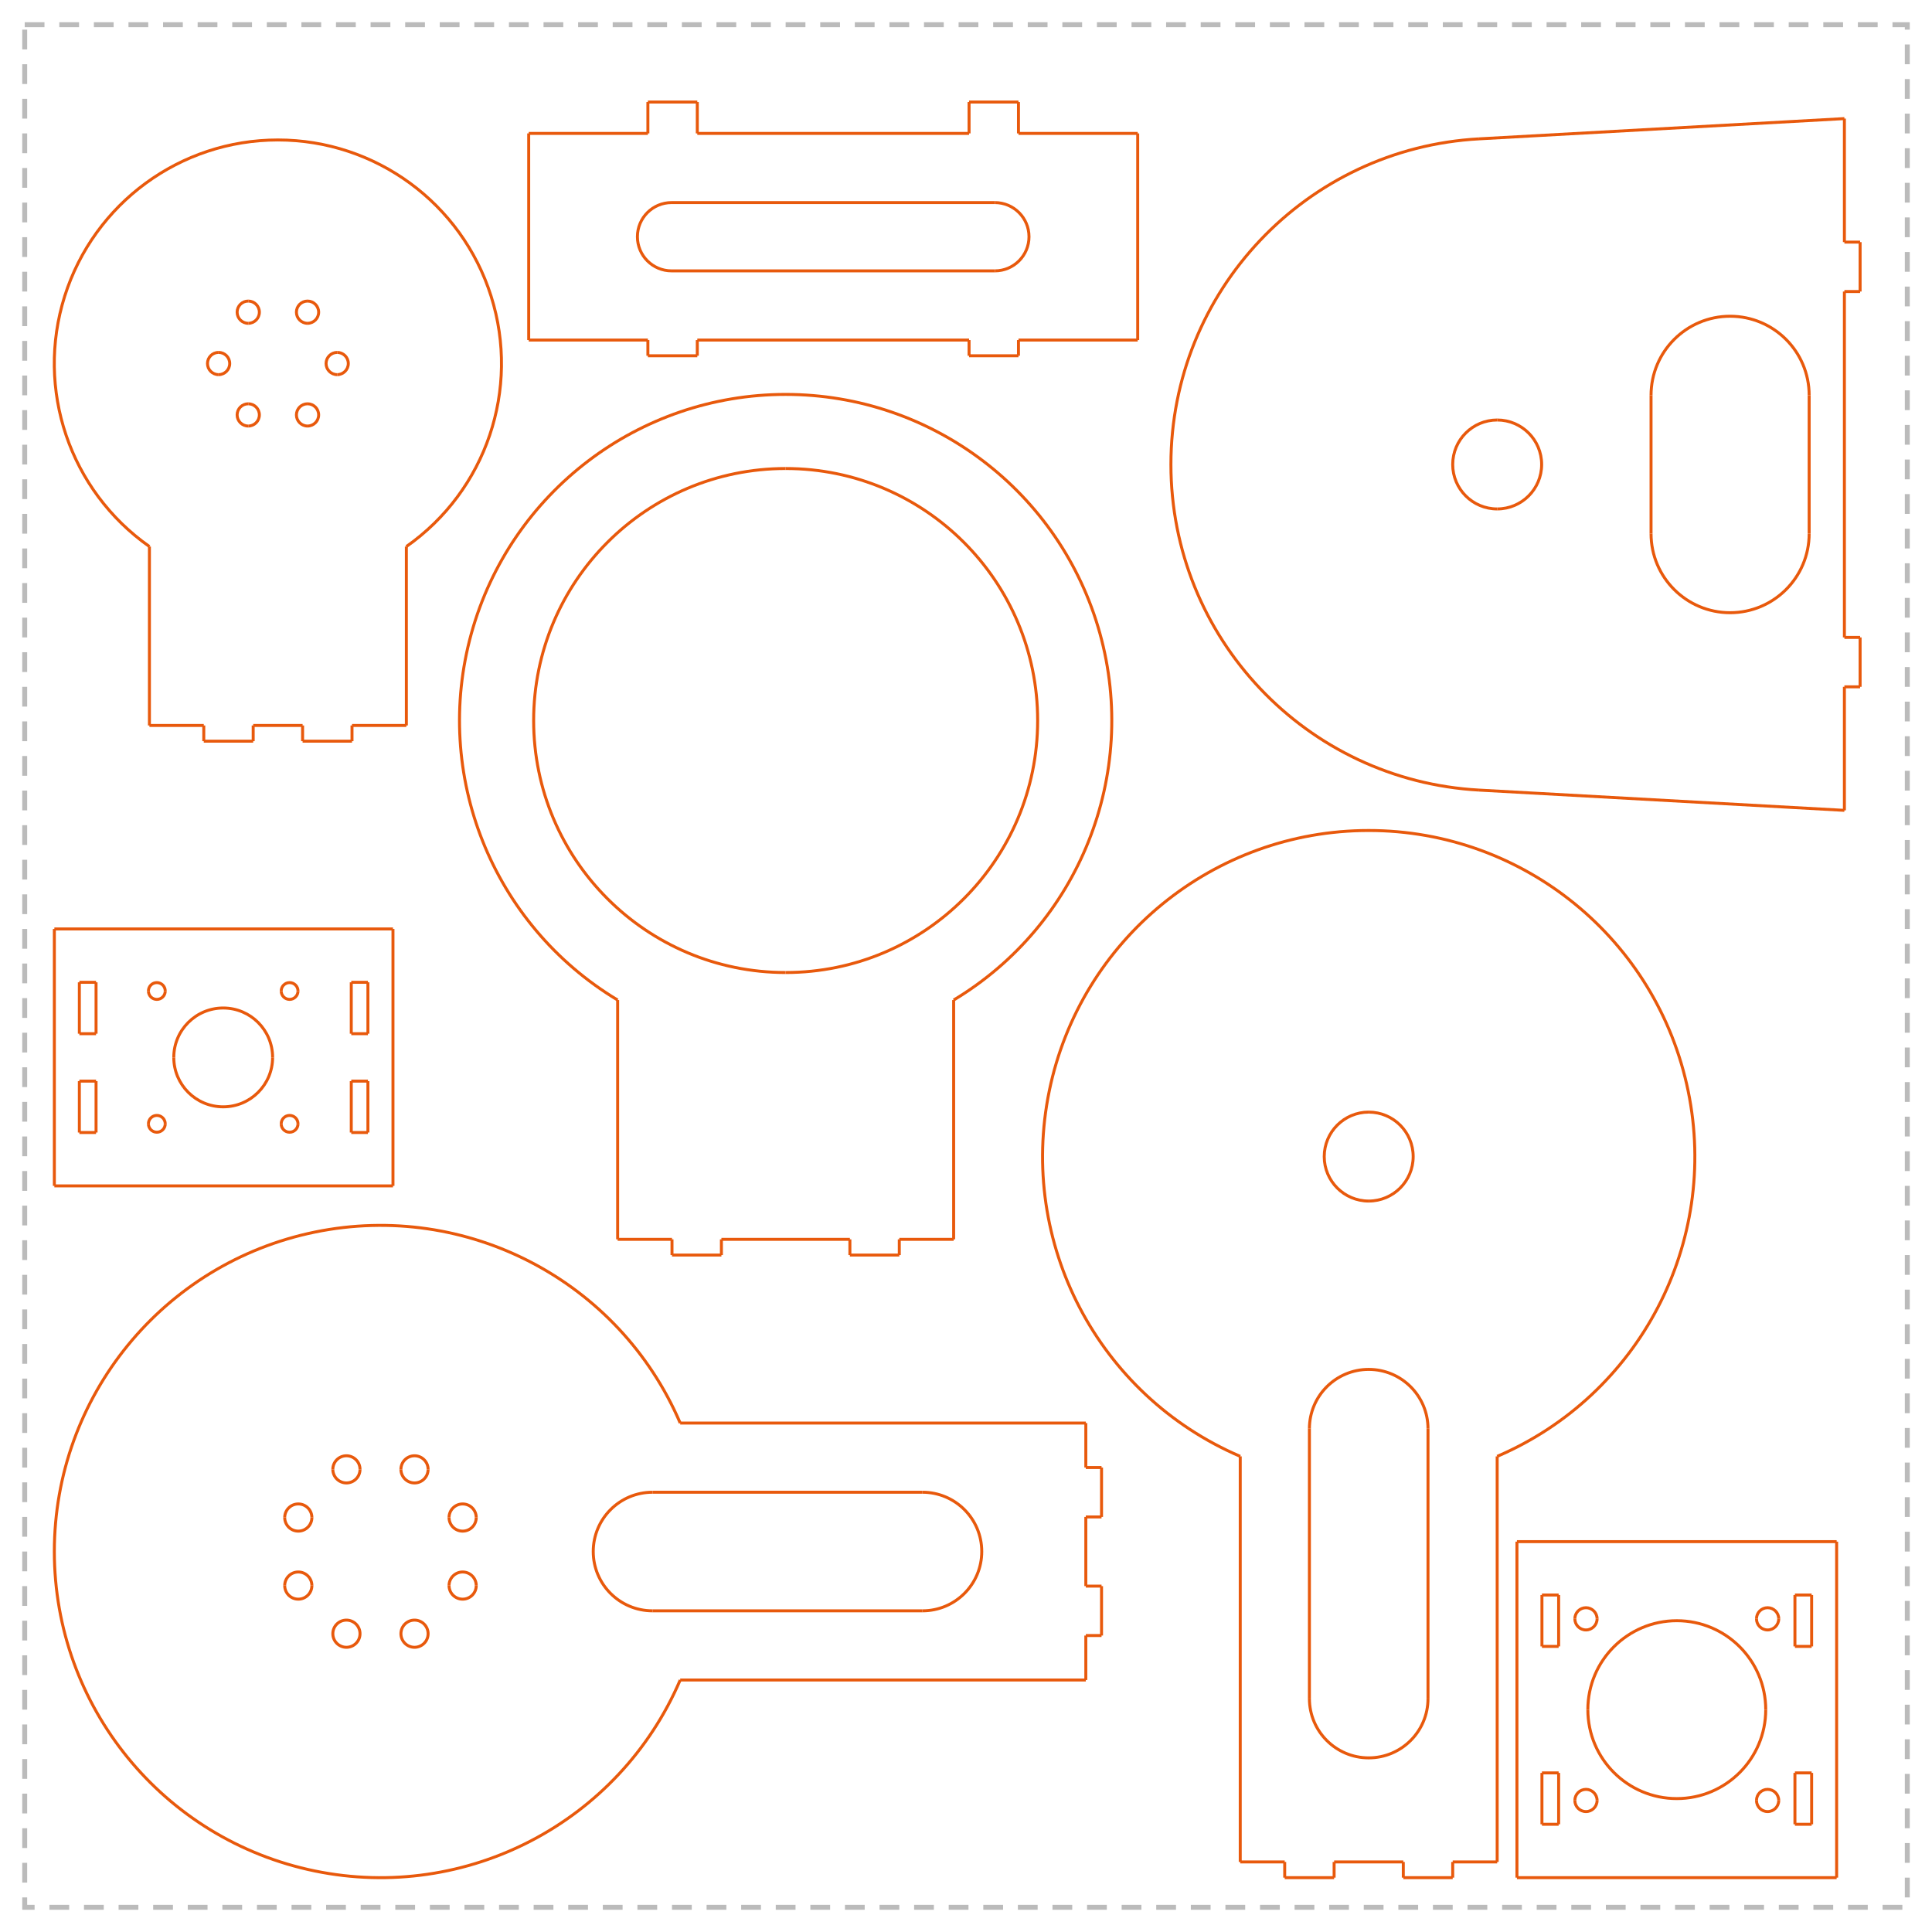
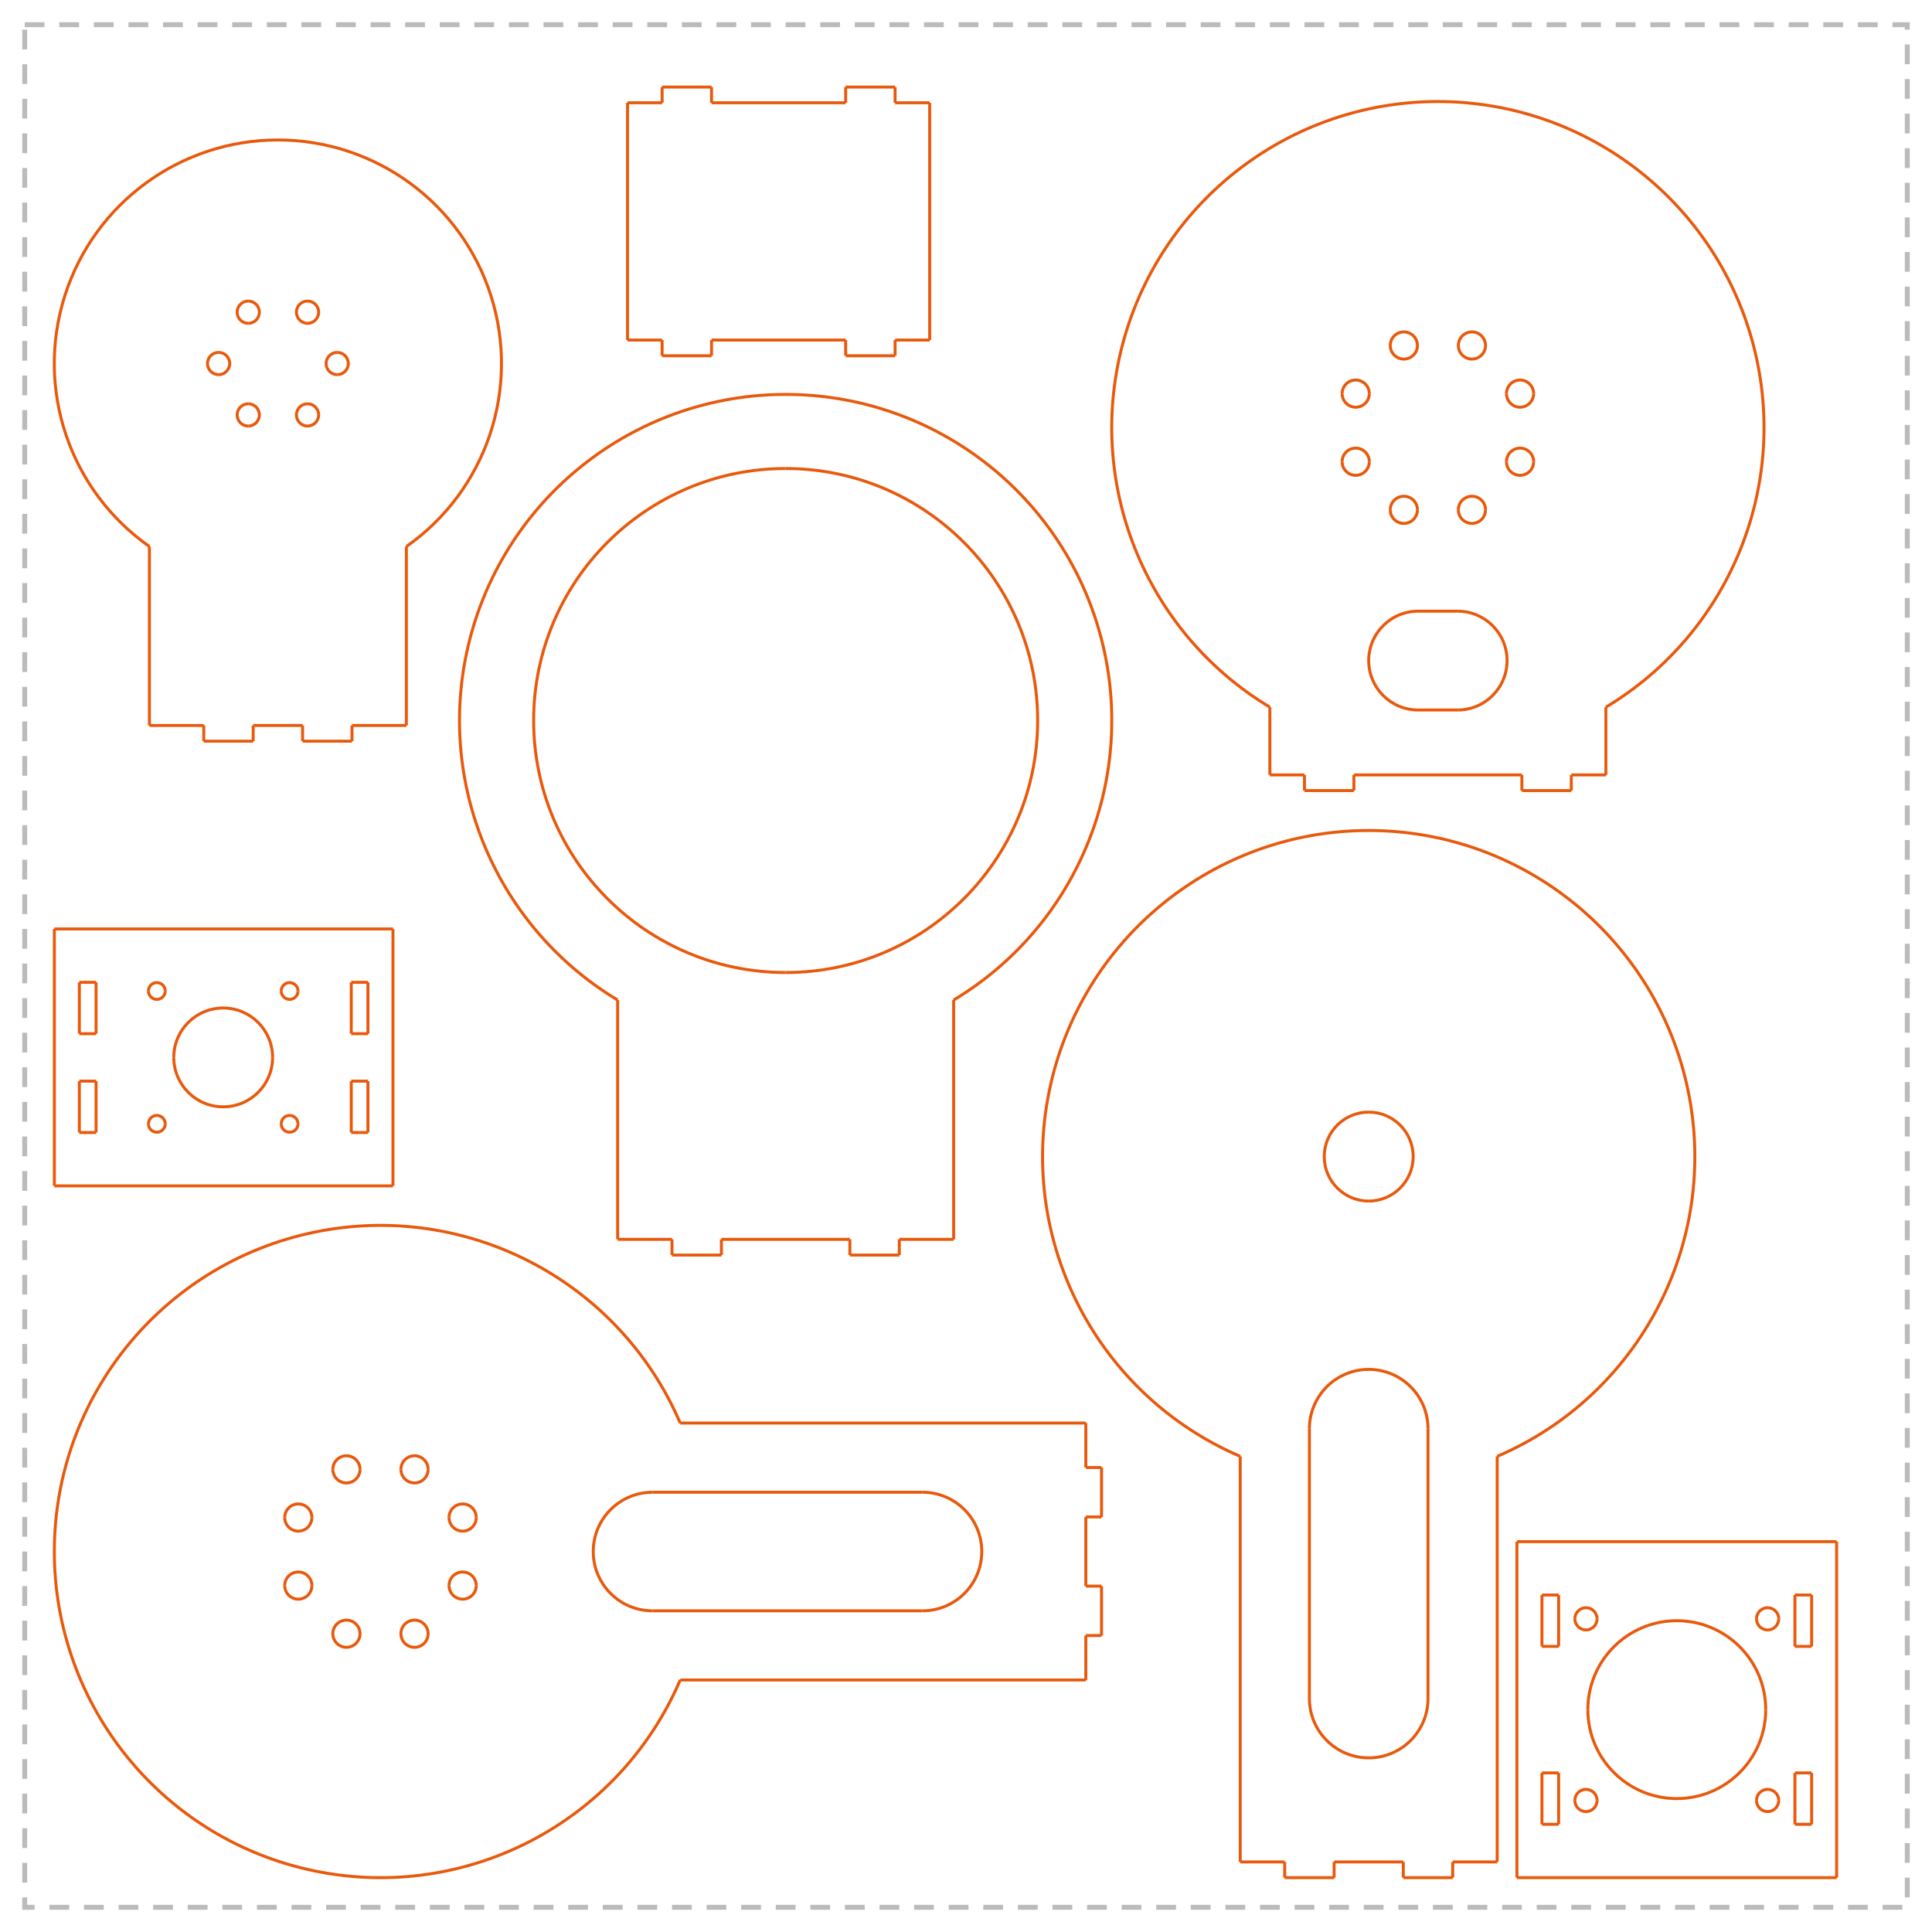
<svg xmlns="http://www.w3.org/2000/svg" viewBox="-5 -5 391 391" width="391mm" height="391mm">
  <rect x="0" y="0" width="381" height="381" fill="none" stroke="#bbb" stroke-dasharray="4 3" />
  <g fill="none" stroke="#e8590c" stroke-width="0.6">
    <line x1="214.75" y1="335.00" x2="214.75" y2="326.00" />
    <line x1="214.75" y1="326.00" x2="217.93" y2="326.00" />
    <line x1="217.93" y1="326.00" x2="217.93" y2="316.00" />
    <line x1="217.93" y1="316.00" x2="214.75" y2="316.00" />
    <line x1="214.75" y1="316.00" x2="214.75" y2="302.00" />
    <line x1="214.75" y1="302.00" x2="217.93" y2="302.00" />
    <line x1="217.93" y1="302.00" x2="217.93" y2="292.00" />
    <line x1="217.93" y1="292.00" x2="214.75" y2="292.00" />
    <line x1="214.75" y1="292.00" x2="214.75" y2="283.00" />
    <line x1="214.75" y1="283.00" x2="132.66" y2="283.00" />
    <path d="M 132.66 283.00 A 66.00 66.00 0 1 0 132.66 335.00" />
    <line x1="132.66" y1="335.00" x2="214.75" y2="335.00" />
    <line x1="127.06" y1="297.00" x2="181.69" y2="297.00" />
    <path d="M 181.69 297.00 A 12.00 12.00 0 0 1 181.69 321.00" />
    <line x1="181.69" y1="321.00" x2="127.06" y2="321.00" />
    <path d="M 127.06 321.00 A 12.00 12.00 0 0 1 127.06 297.00" />
    <path d="M 91.38 302.12 A 2.75 2.75 0 0 0 85.88 302.12" />
    <path d="M 85.88 302.12 A 2.75 2.75 0 0 0 91.38 302.12" />
    <path d="M 81.64 292.37 A 2.75 2.75 0 0 0 76.14 292.37" />
    <path d="M 76.14 292.37 A 2.75 2.75 0 0 0 81.64 292.37" />
    <path d="M 67.86 292.37 A 2.75 2.75 0 0 0 62.36 292.37" />
    <path d="M 62.36 292.37 A 2.75 2.75 0 0 0 67.86 292.37" />
    <path d="M 58.12 302.12 A 2.75 2.75 0 0 0 52.62 302.12" />
    <path d="M 52.62 302.12 A 2.75 2.75 0 0 0 58.12 302.12" />
    <path d="M 58.12 315.89 A 2.75 2.75 0 0 0 52.62 315.89" />
    <path d="M 52.62 315.89 A 2.75 2.75 0 0 0 58.12 315.89" />
    <path d="M 67.86 325.63 A 2.75 2.75 0 0 0 62.36 325.63" />
    <path d="M 62.36 325.63 A 2.75 2.75 0 0 0 67.86 325.63" />
    <path d="M 81.64 325.63 A 2.75 2.75 0 0 0 76.14 325.63" />
    <path d="M 76.14 325.63 A 2.75 2.75 0 0 0 81.64 325.63" />
    <path d="M 91.38 315.89 A 2.75 2.75 0 0 0 85.88 315.89" />
    <path d="M 85.88 315.89 A 2.75 2.75 0 0 0 91.38 315.89" />
    <line x1="246.00" y1="371.82" x2="255.00" y2="371.82" />
    <line x1="255.00" y1="371.82" x2="255.00" y2="375.00" />
    <line x1="255.00" y1="375.00" x2="265.00" y2="375.00" />
    <line x1="265.00" y1="375.00" x2="265.00" y2="371.82" />
    <line x1="265.00" y1="371.82" x2="279.00" y2="371.82" />
    <line x1="279.00" y1="371.82" x2="279.00" y2="375.00" />
    <line x1="279.00" y1="375.00" x2="289.00" y2="375.00" />
    <line x1="289.00" y1="375.00" x2="289.00" y2="371.82" />
    <line x1="289.00" y1="371.82" x2="298.00" y2="371.82" />
    <line x1="298.00" y1="371.82" x2="298.00" y2="289.74" />
    <path d="M 298.00 289.74 A 66.00 66.00 0 1 0 246.00 289.74" />
    <line x1="246.00" y1="289.74" x2="246.00" y2="371.82" />
    <line x1="284.00" y1="284.14" x2="284.00" y2="338.76" />
    <path d="M 284.00 338.76 A 12.00 12.00 0 0 1 260.00 338.76" />
    <line x1="260.00" y1="338.76" x2="260.00" y2="284.14" />
    <path d="M 260.00 284.14 A 12.00 12.00 0 0 1 284.00 284.14" />
    <path d="M 272.00 238.07 A 9.00 9.00 0 0 0 272.00 220.07" />
    <path d="M 272.00 220.07 A 9.00 9.00 0 0 0 272.00 238.07" />
    <line x1="120.00" y1="245.82" x2="131.00" y2="245.82" />
    <line x1="131.00" y1="245.82" x2="131.00" y2="249.00" />
    <line x1="131.00" y1="249.00" x2="141.00" y2="249.00" />
    <line x1="141.00" y1="249.00" x2="141.00" y2="245.82" />
    <line x1="141.00" y1="245.82" x2="167.00" y2="245.82" />
    <line x1="167.00" y1="245.82" x2="167.00" y2="249.00" />
    <line x1="167.00" y1="249.00" x2="177.00" y2="249.00" />
    <line x1="177.00" y1="249.00" x2="177.00" y2="245.82" />
    <line x1="177.00" y1="245.82" x2="188.00" y2="245.82" />
    <line x1="188.00" y1="245.82" x2="188.00" y2="197.39" />
    <path d="M 188.00 197.39 A 66.00 66.00 0 1 0 120.00 197.39" />
    <line x1="120.00" y1="197.39" x2="120.00" y2="245.82" />
    <path d="M 154.00 191.82 A 51.00 51.00 0 0 0 154.00 89.82" />
    <path d="M 154.00 89.82 A 51.00 51.00 0 0 0 154.00 191.82" />
-     <line x1="368.27" y1="159.00" x2="368.27" y2="134.00" />
-     <line x1="368.27" y1="134.00" x2="371.45" y2="134.00" />
-     <line x1="371.45" y1="134.00" x2="371.45" y2="124.00" />
-     <line x1="371.45" y1="124.00" x2="368.27" y2="124.00" />
-     <line x1="368.27" y1="124.00" x2="368.27" y2="54.00" />
-     <line x1="368.27" y1="54.00" x2="371.45" y2="54.00" />
-     <line x1="371.45" y1="54.00" x2="371.45" y2="44.00" />
-     <line x1="371.45" y1="44.00" x2="368.27" y2="44.00" />
-     <line x1="368.27" y1="44.00" x2="368.27" y2="19.00" />
-     <line x1="368.27" y1="19.00" x2="294.34" y2="23.10" />
-     <path d="M 294.34 23.10 A 66.00 66.00 0 0 0 294.34 154.90" />
-     <line x1="294.34" y1="154.90" x2="368.27" y2="159.00" />
-     <line x1="329.14" y1="103.00" x2="329.14" y2="75.00" />
-     <path d="M 329.14 75.00 A 16.00 16.00 0 0 1 361.14 75.00" />
-     <line x1="361.14" y1="75.00" x2="361.14" y2="103.00" />
-     <path d="M 361.14 103.00 A 16.00 16.00 0 0 1 329.14 103.00" />
-     <path d="M 298.00 80.00 A 9.00 9.00 0 0 0 298.00 98.00" />
-     <path d="M 298.00 98.00 A 9.00 9.00 0 0 0 298.00 80.00" />
+     <line x1="252.00" y1="151.83" x2="259.00" y2="151.83" />
+     <line x1="259.00" y1="151.83" x2="259.00" y2="155.00" />
+     <line x1="259.00" y1="155.00" x2="269.00" y2="155.00" />
+     <line x1="269.00" y1="155.00" x2="269.00" y2="151.83" />
+     <line x1="269.00" y1="151.83" x2="303.00" y2="151.83" />
+     <line x1="303.00" y1="151.83" x2="303.00" y2="155.00" />
+     <line x1="303.00" y1="155.00" x2="313.00" y2="155.00" />
+     <line x1="313.00" y1="155.00" x2="313.00" y2="151.83" />
+     <line x1="313.00" y1="151.83" x2="320.00" y2="151.83" />
+     <line x1="320.00" y1="151.83" x2="320.00" y2="138.12" />
+     <path d="M 320.00 138.12 A 66.00 66.00 0 1 0 252.00 138.12" />
+     <line x1="252.00" y1="138.12" x2="252.00" y2="151.83" />
+     <line x1="282.00" y1="118.69" x2="290.00" y2="118.69" />
+     <path d="M 290.00 118.69 A 10.00 10.00 0 0 1 290.00 138.69" />
+     <line x1="290.00" y1="138.69" x2="282.00" y2="138.69" />
+     <path d="M 282.00 138.69 A 10.00 10.00 0 0 1 282.00 118.69" />
+     <path d="M 305.38 74.66 A 2.75 2.75 0 0 0 299.88 74.66" />
+     <path d="M 299.88 74.66 A 2.75 2.75 0 0 0 305.38 74.66" />
+     <path d="M 295.64 64.92 A 2.75 2.75 0 0 0 290.14 64.92" />
+     <path d="M 290.14 64.92 A 2.75 2.75 0 0 0 295.64 64.92" />
+     <path d="M 281.86 64.92 A 2.75 2.75 0 0 0 276.36 64.92" />
+     <path d="M 276.36 64.92 A 2.75 2.75 0 0 0 281.86 64.92" />
+     <path d="M 272.12 74.66 A 2.75 2.75 0 0 0 266.62 74.66" />
+     <path d="M 266.62 74.66 A 2.75 2.75 0 0 0 272.12 74.66" />
+     <path d="M 272.12 88.44 A 2.75 2.75 0 0 0 266.62 88.44" />
+     <path d="M 266.62 88.44 A 2.75 2.75 0 0 0 272.12 88.44" />
+     <path d="M 281.86 98.18 A 2.75 2.75 0 0 0 276.36 98.18" />
+     <path d="M 276.36 98.18 A 2.75 2.75 0 0 0 281.86 98.18" />
+     <path d="M 295.64 98.18 A 2.75 2.75 0 0 0 290.14 98.18" />
+     <path d="M 290.14 98.18 A 2.75 2.75 0 0 0 295.64 98.18" />
+     <path d="M 305.38 88.44 A 2.75 2.75 0 0 0 299.88 88.44" />
+     <path d="M 299.88 88.44 A 2.75 2.75 0 0 0 305.38 88.44" />
    <line x1="25.24" y1="141.82" x2="36.24" y2="141.82" />
    <line x1="36.24" y1="141.82" x2="36.24" y2="145.00" />
    <line x1="36.24" y1="145.00" x2="46.24" y2="145.00" />
    <line x1="46.24" y1="145.00" x2="46.24" y2="141.82" />
    <line x1="46.24" y1="141.82" x2="56.24" y2="141.82" />
    <line x1="56.24" y1="141.82" x2="56.24" y2="145.00" />
    <line x1="56.24" y1="145.00" x2="66.24" y2="145.00" />
    <line x1="66.24" y1="145.00" x2="66.24" y2="141.82" />
    <line x1="66.24" y1="141.82" x2="77.24" y2="141.82" />
    <line x1="77.24" y1="141.82" x2="77.24" y2="105.61" />
    <path d="M 77.24 105.61 A 45.25 45.25 0 1 0 25.24 105.61" />
    <line x1="25.24" y1="105.61" x2="25.24" y2="141.82" />
    <path d="M 57.24 81.22 A 2.25 2.25 0 1 0 57.24 76.72" />
    <path d="M 57.24 76.72 A 2.25 2.25 0 0 0 57.24 81.22" />
    <path d="M 63.24 70.82 A 2.25 2.25 0 0 0 63.24 66.32" />
    <path d="M 63.24 66.32 A 2.25 2.25 0 0 0 63.24 70.82" />
    <path d="M 57.24 60.43 A 2.25 2.25 0 0 0 57.24 55.93" />
    <path d="M 57.24 55.93 A 2.25 2.25 0 0 0 57.24 60.43" />
    <path d="M 45.24 60.43 A 2.25 2.25 0 0 0 45.24 55.93" />
    <path d="M 45.24 55.93 A 2.25 2.25 0 0 0 45.24 60.43" />
    <path d="M 39.24 70.82 A 2.25 2.25 0 0 0 39.24 66.32" />
    <path d="M 39.24 66.32 A 2.25 2.25 0 0 0 39.24 70.82" />
    <path d="M 45.24 81.22 A 2.25 2.25 0 0 0 45.24 76.72" />
    <path d="M 45.24 76.72 A 2.25 2.25 0 0 0 45.24 81.22" />
-     <line x1="102.00" y1="63.82" x2="126.12" y2="63.82" />
-     <line x1="126.12" y1="63.82" x2="126.12" y2="67.00" />
-     <line x1="126.12" y1="67.00" x2="136.12" y2="67.00" />
-     <line x1="136.12" y1="67.00" x2="136.12" y2="63.82" />
-     <line x1="136.12" y1="63.82" x2="191.12" y2="63.82" />
-     <line x1="191.12" y1="63.82" x2="191.12" y2="67.00" />
-     <line x1="191.12" y1="67.00" x2="201.12" y2="67.00" />
-     <line x1="201.12" y1="67.00" x2="201.12" y2="63.82" />
-     <line x1="201.12" y1="63.82" x2="225.25" y2="63.82" />
-     <line x1="225.25" y1="63.82" x2="225.25" y2="22.00" />
-     <line x1="225.25" y1="22.00" x2="201.12" y2="22.00" />
-     <line x1="201.12" y1="22.00" x2="201.12" y2="15.65" />
-     <line x1="201.12" y1="15.65" x2="191.12" y2="15.65" />
-     <line x1="191.12" y1="15.65" x2="191.12" y2="22.00" />
-     <line x1="191.12" y1="22.00" x2="136.12" y2="22.00" />
-     <line x1="136.12" y1="22.00" x2="136.12" y2="15.65" />
-     <line x1="136.12" y1="15.65" x2="126.12" y2="15.65" />
-     <line x1="126.12" y1="15.65" x2="126.12" y2="22.00" />
-     <line x1="126.12" y1="22.00" x2="102.00" y2="22.00" />
-     <line x1="102.00" y1="22.00" x2="102.00" y2="63.82" />
-     <line x1="130.91" y1="36.00" x2="196.34" y2="36.00" />
-     <path d="M 196.34 36.00 A 6.91 6.91 0 0 1 196.34 49.82" />
-     <line x1="196.34" y1="49.82" x2="130.91" y2="49.82" />
-     <path d="M 130.91 49.82 A 6.91 6.91 0 0 1 130.91 36.00" />
    <line x1="302.00" y1="375.00" x2="366.70" y2="375.00" />
    <line x1="366.70" y1="375.00" x2="366.70" y2="307.00" />
    <line x1="366.70" y1="307.00" x2="302.00" y2="307.00" />
    <line x1="302.00" y1="307.00" x2="302.00" y2="375.00" />
    <path d="M 354.98 322.62 A 2.25 2.25 0 0 0 350.48 322.62" />
    <path d="M 350.48 322.62 A 2.25 2.25 0 0 0 354.98 322.62" />
    <path d="M 318.22 322.62 A 2.25 2.25 0 0 0 313.72 322.62" />
    <path d="M 313.72 322.62 A 2.25 2.25 0 0 0 318.22 322.62" />
    <path d="M 318.22 359.38 A 2.25 2.25 0 0 0 313.72 359.38" />
    <path d="M 313.72 359.38 A 2.25 2.25 0 0 0 318.22 359.38" />
    <path d="M 354.98 359.38 A 2.25 2.25 0 0 0 350.48 359.38" />
    <path d="M 350.48 359.38 A 2.25 2.25 0 0 0 354.98 359.38" />
    <path d="M 352.35 341.00 A 18.00 18.00 0 0 0 316.35 341.00" />
    <path d="M 316.35 341.00 A 18.00 18.00 0 0 0 352.35 341.00" />
    <line x1="358.26" y1="364.20" x2="361.64" y2="364.20" />
    <line x1="361.64" y1="364.20" x2="361.64" y2="353.80" />
    <line x1="361.64" y1="353.80" x2="358.26" y2="353.80" />
    <line x1="358.26" y1="353.80" x2="358.26" y2="364.20" />
    <line x1="358.26" y1="328.20" x2="361.64" y2="328.20" />
    <line x1="361.64" y1="328.20" x2="361.64" y2="317.80" />
    <line x1="361.64" y1="317.80" x2="358.26" y2="317.80" />
    <line x1="358.26" y1="317.80" x2="358.26" y2="328.20" />
    <line x1="307.06" y1="364.20" x2="310.44" y2="364.20" />
    <line x1="310.44" y1="364.20" x2="310.44" y2="353.80" />
    <line x1="310.44" y1="353.80" x2="307.06" y2="353.80" />
    <line x1="307.06" y1="353.80" x2="307.06" y2="364.20" />
    <line x1="307.06" y1="328.20" x2="310.44" y2="328.20" />
    <line x1="310.44" y1="328.20" x2="310.44" y2="317.80" />
    <line x1="310.44" y1="317.80" x2="307.06" y2="317.80" />
    <line x1="307.06" y1="317.80" x2="307.06" y2="328.20" />
    <line x1="6.00" y1="235.00" x2="74.53" y2="235.00" />
    <line x1="74.53" y1="235.00" x2="74.53" y2="183.00" />
    <line x1="74.53" y1="183.00" x2="6.00" y2="183.00" />
    <line x1="6.00" y1="183.00" x2="6.00" y2="235.00" />
    <path d="M 55.31 195.56 A 1.70 1.70 0 0 0 51.91 195.56" />
    <path d="M 51.91 195.56 A 1.70 1.70 0 0 0 55.31 195.56" />
    <path d="M 28.44 195.56 A 1.70 1.70 0 0 0 25.04 195.56" />
    <path d="M 25.04 195.56 A 1.70 1.70 0 0 0 28.44 195.56" />
    <path d="M 28.44 222.44 A 1.70 1.70 0 0 0 25.04 222.44" />
    <path d="M 25.04 222.44 A 1.70 1.70 0 0 0 28.44 222.44" />
    <path d="M 55.31 222.44 A 1.70 1.70 0 0 0 51.91 222.44" />
    <path d="M 51.91 222.44 A 1.70 1.70 0 0 0 55.31 222.44" />
    <path d="M 50.17 209.00 A 10.00 10.00 0 0 0 30.17 209.00" />
    <path d="M 30.17 209.00 A 10.00 10.00 0 0 0 50.17 209.00" />
    <line x1="66.09" y1="224.20" x2="69.46" y2="224.20" />
    <line x1="69.46" y1="224.20" x2="69.46" y2="213.80" />
    <line x1="69.46" y1="213.80" x2="66.09" y2="213.80" />
    <line x1="66.09" y1="213.80" x2="66.09" y2="224.20" />
    <line x1="66.09" y1="204.20" x2="69.46" y2="204.20" />
    <line x1="69.46" y1="204.20" x2="69.46" y2="193.80" />
    <line x1="69.46" y1="193.80" x2="66.09" y2="193.80" />
    <line x1="66.09" y1="193.80" x2="66.09" y2="204.20" />
    <line x1="11.06" y1="224.20" x2="14.44" y2="224.20" />
    <line x1="14.44" y1="224.20" x2="14.44" y2="213.80" />
    <line x1="14.44" y1="213.80" x2="11.06" y2="213.80" />
    <line x1="11.06" y1="213.80" x2="11.06" y2="224.20" />
    <line x1="11.06" y1="204.20" x2="14.44" y2="204.20" />
    <line x1="14.44" y1="204.20" x2="14.44" y2="193.80" />
    <line x1="14.44" y1="193.80" x2="11.06" y2="193.80" />
    <line x1="11.06" y1="193.80" x2="11.06" y2="204.20" />
+     <line x1="122.00" y1="63.82" x2="129.00" y2="63.82" />
+     <line x1="129.00" y1="63.82" x2="129.00" y2="67.00" />
+     <line x1="129.00" y1="67.00" x2="139.00" y2="67.00" />
+     <line x1="139.00" y1="67.00" x2="139.00" y2="63.82" />
+     <line x1="139.00" y1="63.82" x2="166.15" y2="63.82" />
+     <line x1="166.15" y1="63.82" x2="166.15" y2="67.00" />
+     <line x1="166.15" y1="67.00" x2="176.15" y2="67.00" />
+     <line x1="176.15" y1="67.00" x2="176.15" y2="63.82" />
+     <line x1="176.15" y1="63.82" x2="183.15" y2="63.82" />
+     <line x1="183.15" y1="63.82" x2="183.15" y2="15.80" />
+     <line x1="183.15" y1="15.80" x2="176.15" y2="15.80" />
+     <line x1="176.15" y1="15.80" x2="176.15" y2="12.62" />
+     <line x1="176.15" y1="12.62" x2="166.15" y2="12.62" />
+     <line x1="166.15" y1="12.62" x2="166.15" y2="15.80" />
+     <line x1="166.15" y1="15.80" x2="139.00" y2="15.80" />
+     <line x1="139.00" y1="15.80" x2="139.00" y2="12.62" />
+     <line x1="139.00" y1="12.62" x2="129.00" y2="12.62" />
+     <line x1="129.00" y1="12.62" x2="129.00" y2="15.80" />
+     <line x1="129.00" y1="15.80" x2="122.00" y2="15.80" />
+     <line x1="122.00" y1="15.80" x2="122.00" y2="63.82" />
  </g>
</svg>
